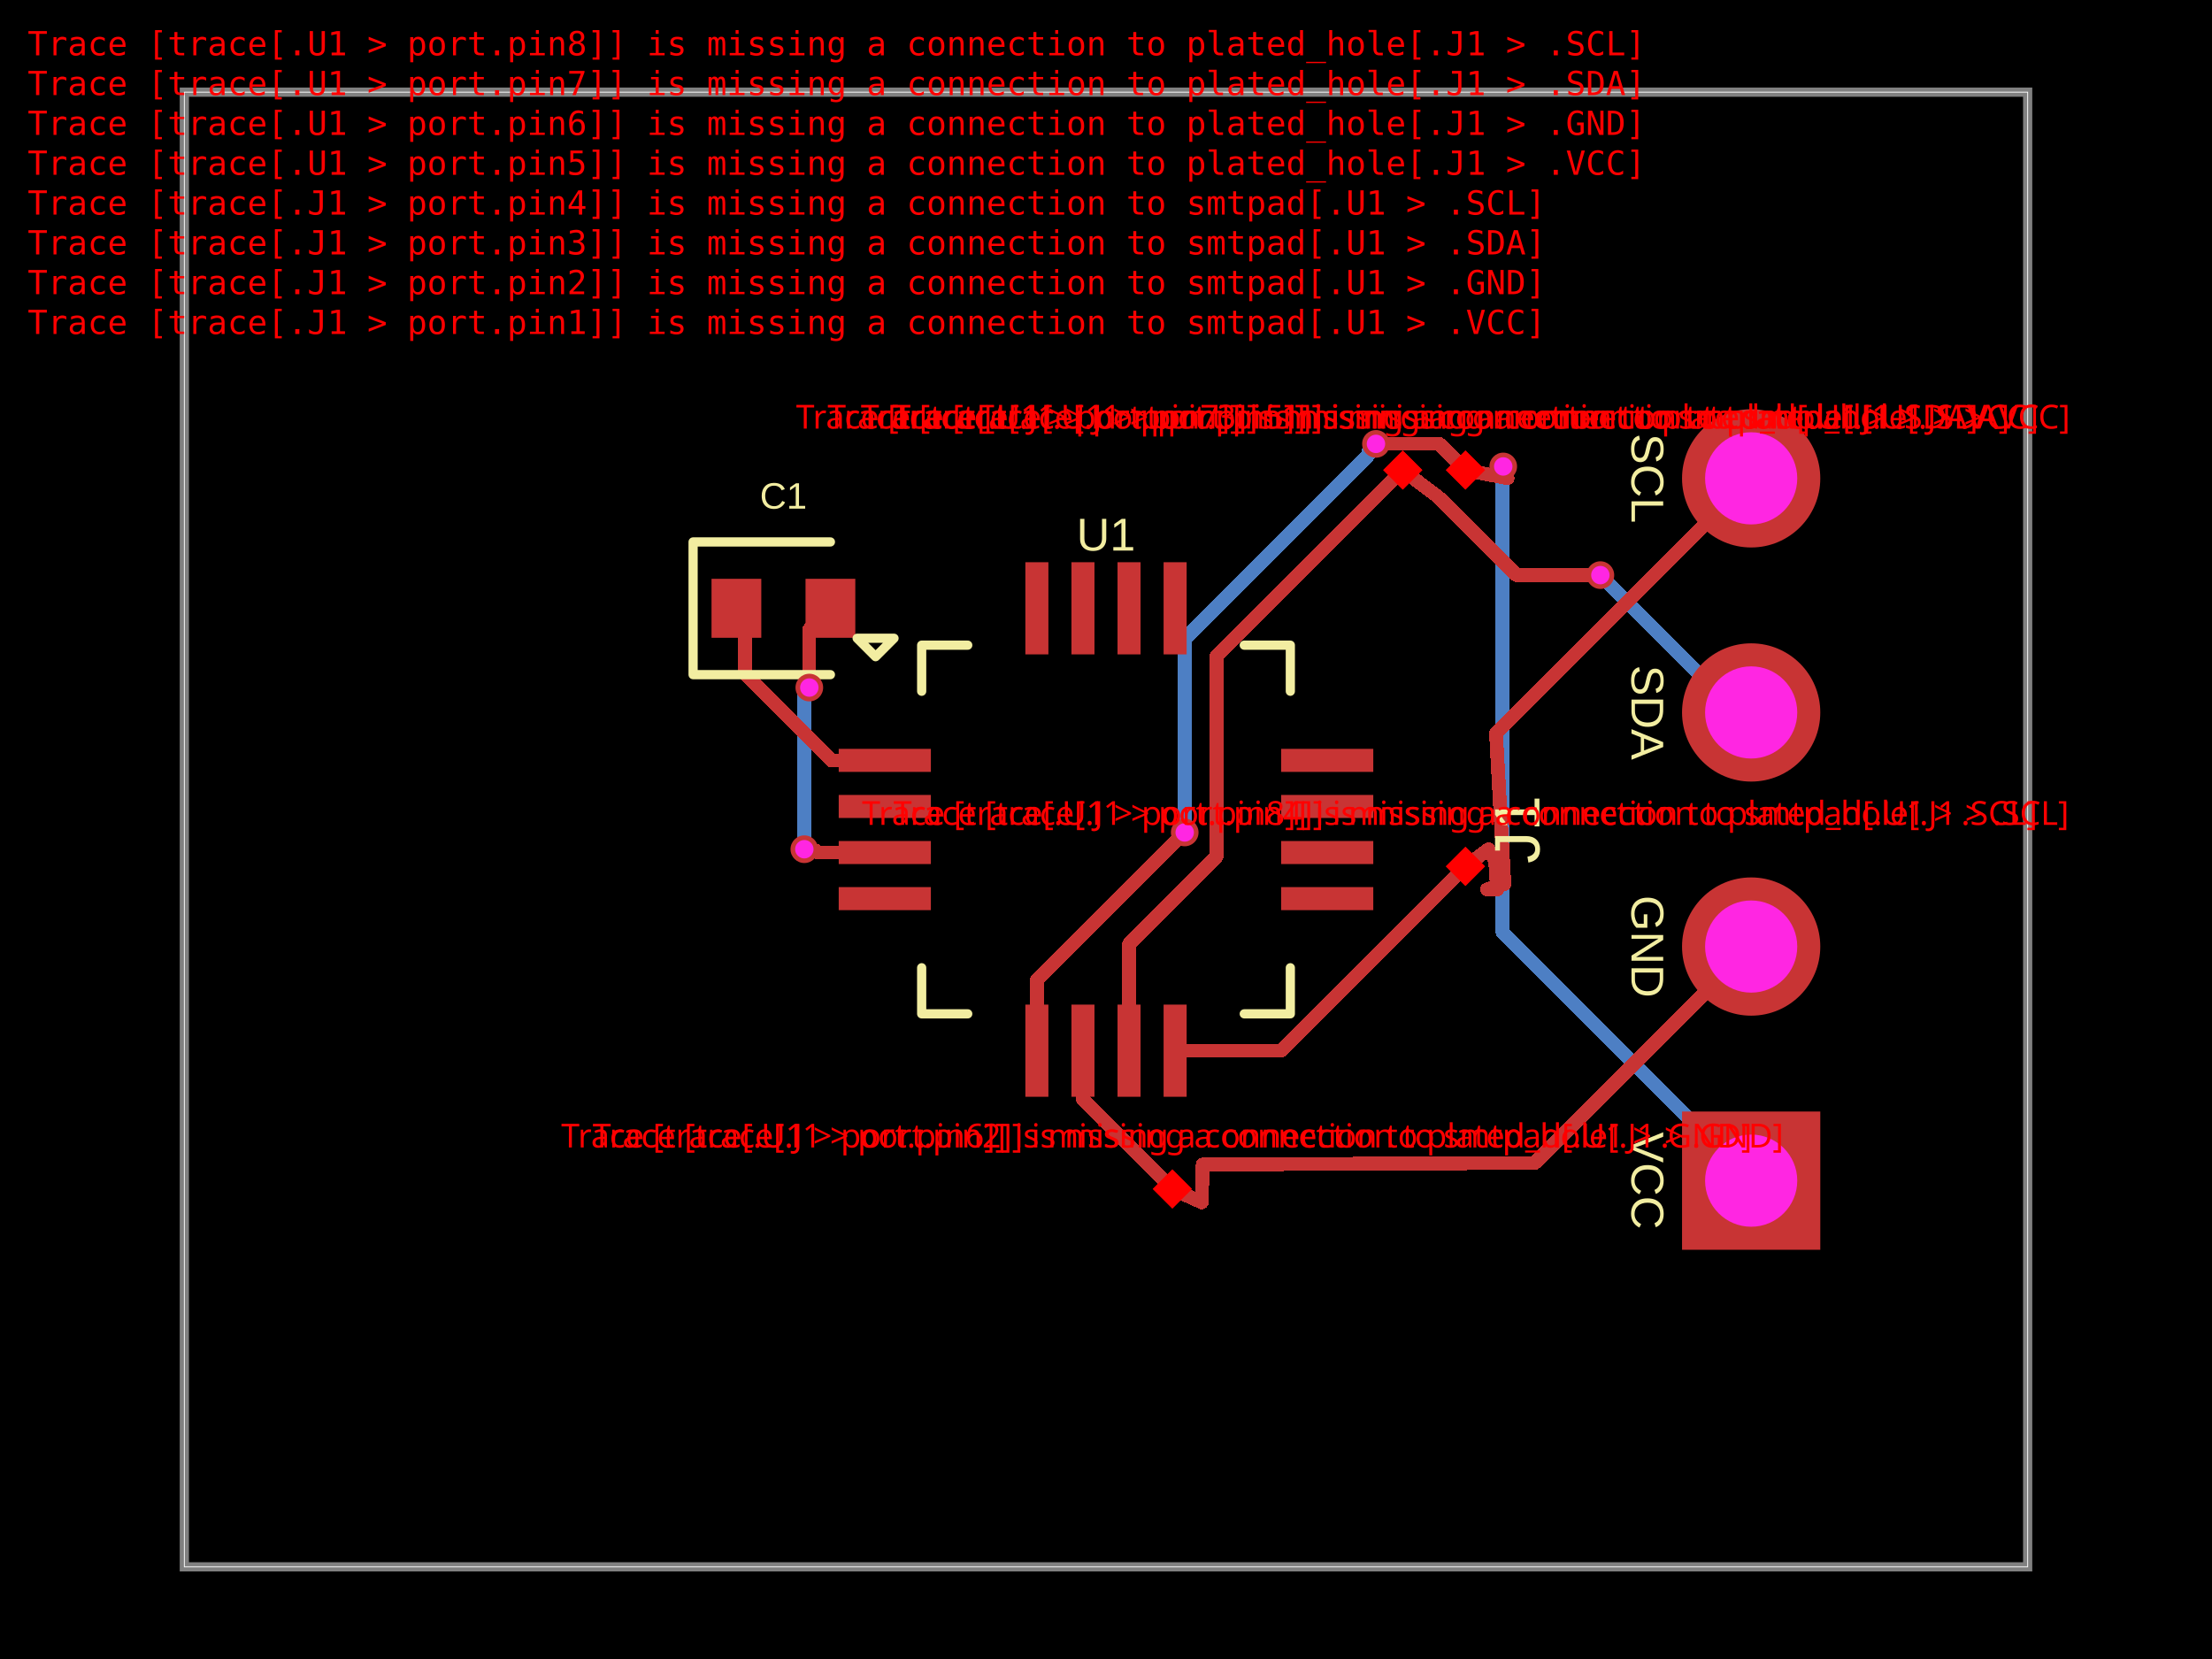
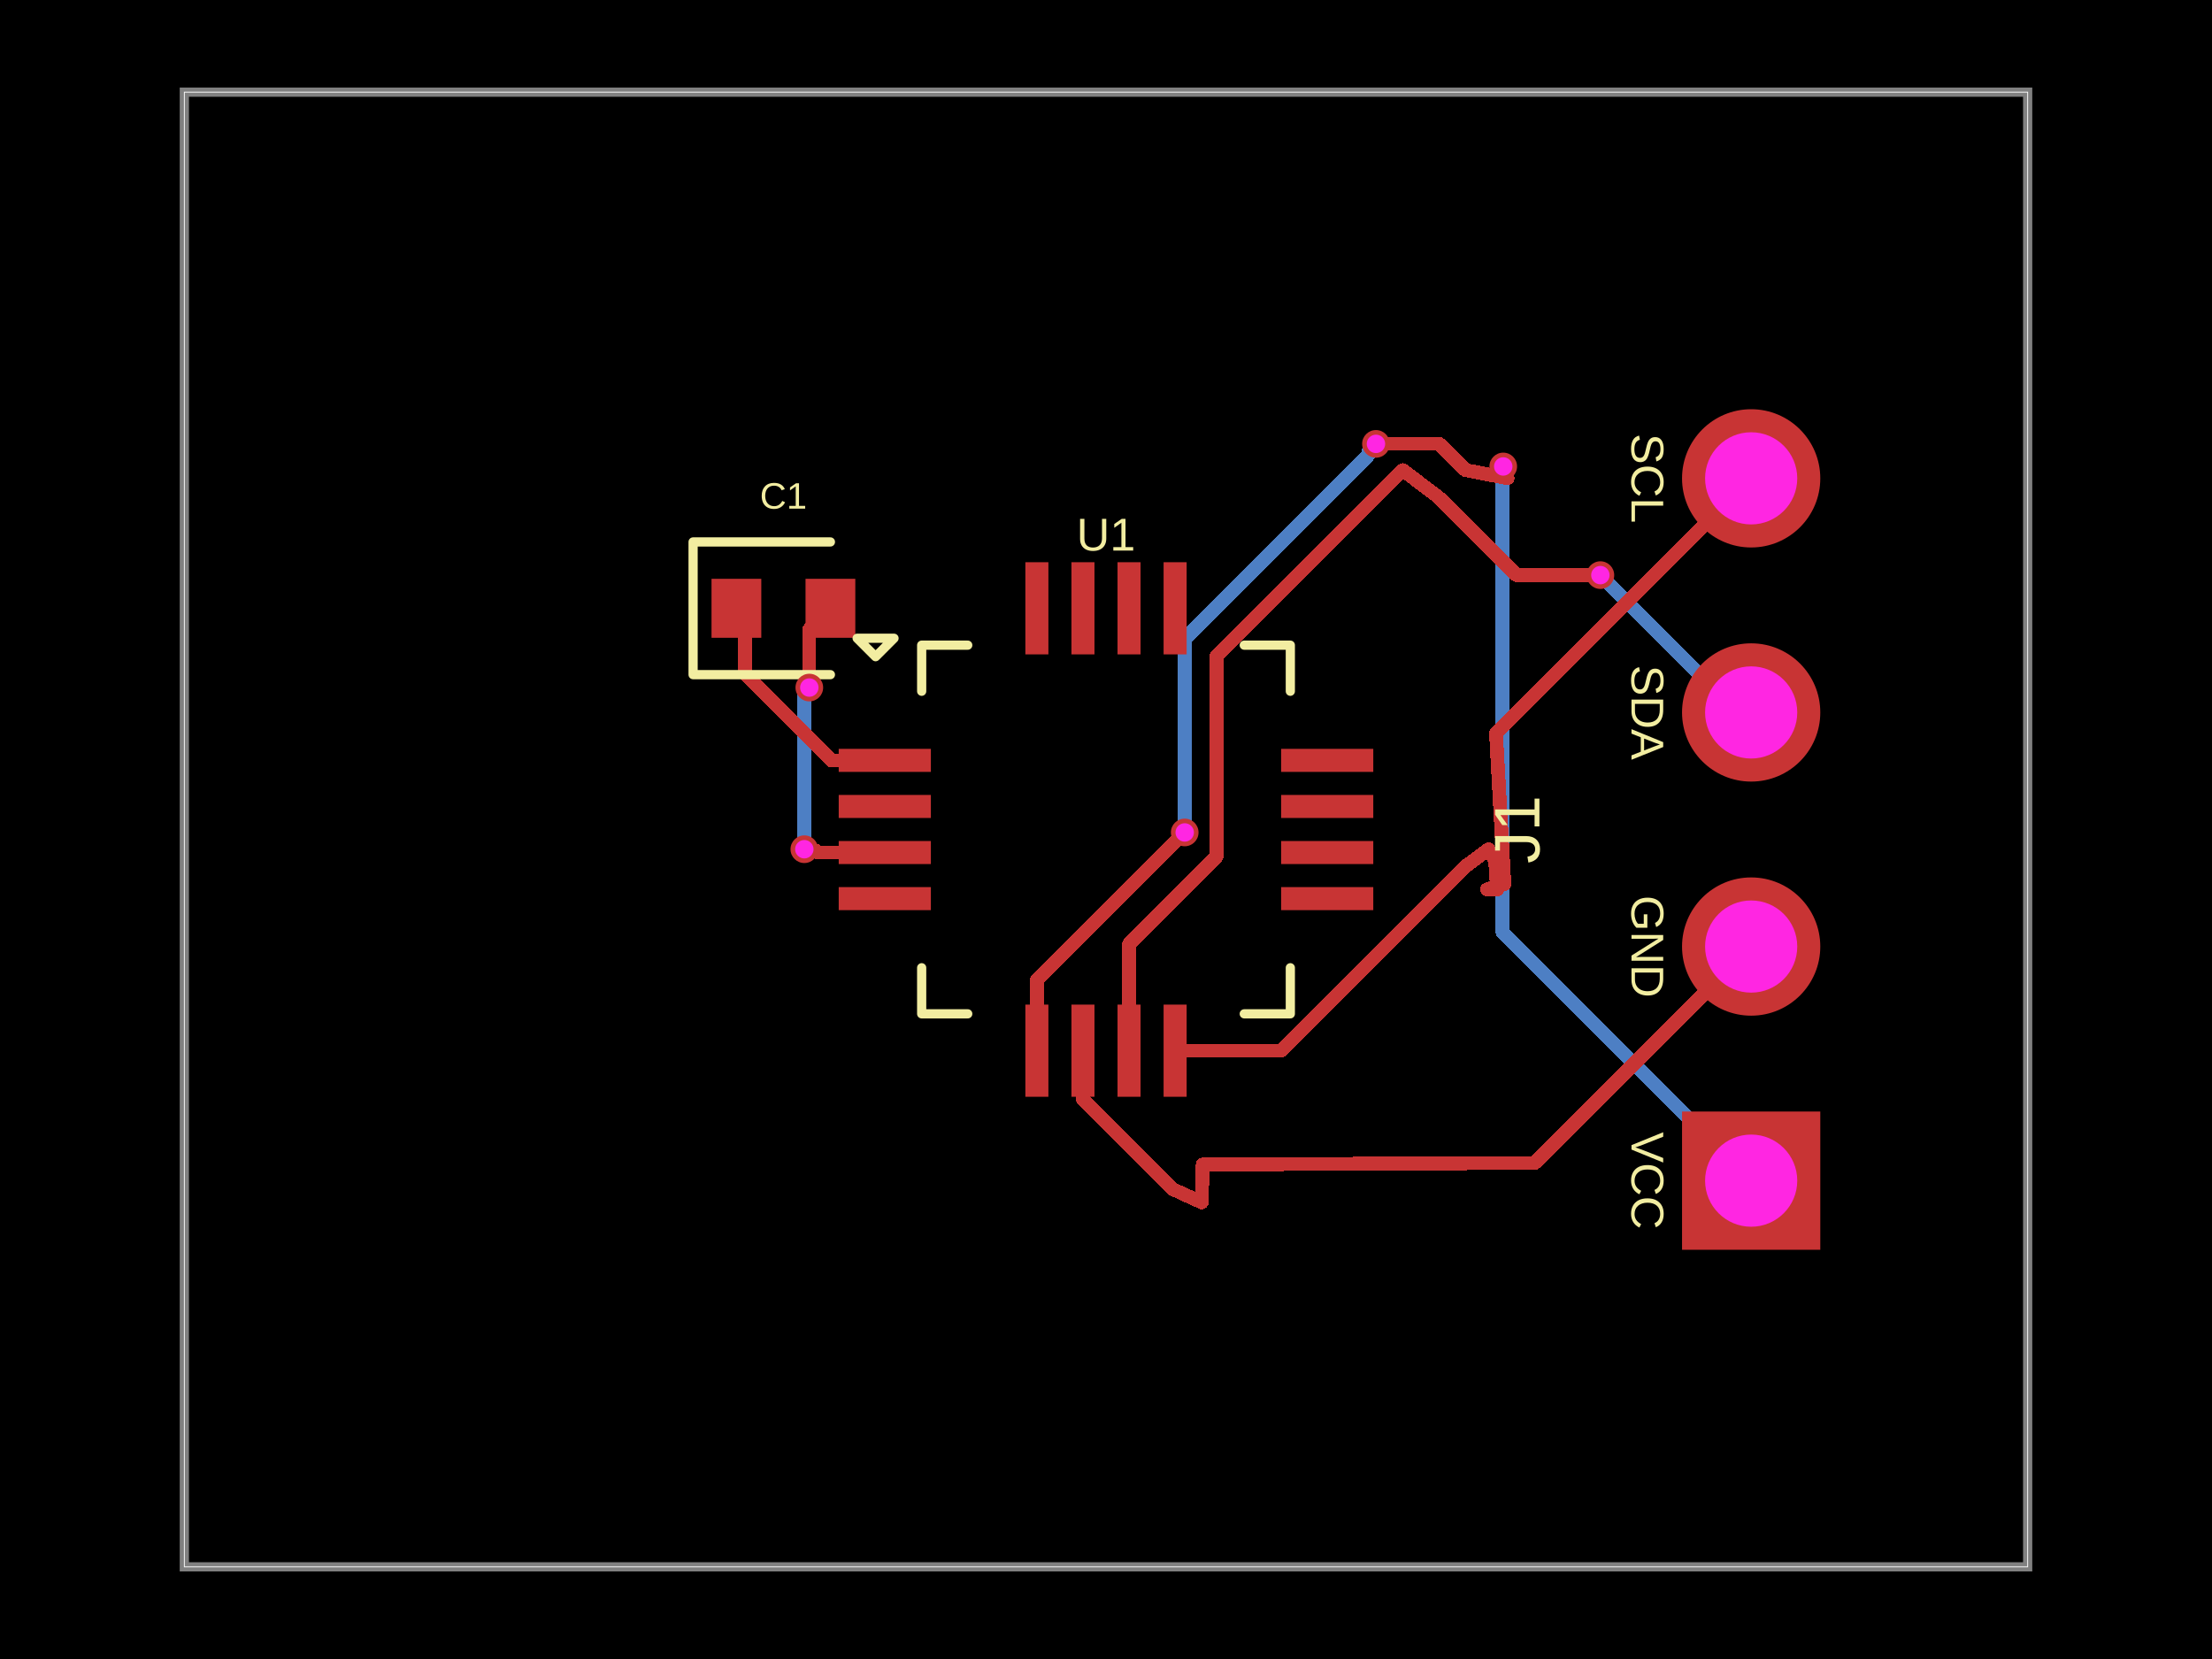
<svg xmlns="http://www.w3.org/2000/svg" width="800" height="600" data-software-used-string="@tscircuit/core@0.0.1287">
  <style />
  <rect class="boundary" x="0" y="0" fill="#000" width="800" height="600" data-type="pcb_background" data-pcb-layer="global" />
  <rect class="pcb-boundary" fill="none" stroke="#fff" stroke-width="0.3" x="66.667" y="33.333" width="666.667" height="533.333" data-type="pcb_boundary" data-pcb-layer="global" />
  <path class="pcb-board" d="M 66.667 566.667 L 733.333 566.667 L 733.333 33.333 L 66.667 33.333 Z" fill="none" stroke="rgba(255, 255, 255, 0.5)" stroke-width="3.333" data-type="pcb_board" data-pcb-layer="board" />
  <path class="pcb-trace" stroke="rgb(77, 127, 196)" fill="none" d="M 428.467 301.067 L 428.467 301.067" stroke-width="5" stroke-linecap="round" stroke-linejoin="round" shape-rendering="crispEdges" data-type="pcb_trace" data-pcb-layer="bottom" />
  <path class="pcb-trace" stroke="rgb(77, 127, 196)" fill="none" d="M 428.467 301.067 L 428.467 231.063" stroke-width="5" stroke-linecap="round" stroke-linejoin="round" shape-rendering="crispEdges" data-type="pcb_trace" data-pcb-layer="bottom" />
  <path class="pcb-trace" stroke="rgb(77, 127, 196)" fill="none" d="M 428.467 231.063 L 494.89 164.639" stroke-width="5" stroke-linecap="round" stroke-linejoin="round" shape-rendering="crispEdges" data-type="pcb_trace" data-pcb-layer="bottom" />
  <path class="pcb-trace" stroke="rgb(77, 127, 196)" fill="none" d="M 494.89 164.639 L 494.89 163.277" stroke-width="5" stroke-linecap="round" stroke-linejoin="round" shape-rendering="crispEdges" data-type="pcb_trace" data-pcb-layer="bottom" />
  <path class="pcb-trace" stroke="rgb(77, 127, 196)" fill="none" d="M 494.89 163.277 L 497.633 160.533" stroke-width="5" stroke-linecap="round" stroke-linejoin="round" shape-rendering="crispEdges" data-type="pcb_trace" data-pcb-layer="bottom" />
  <path class="pcb-trace" stroke="rgb(77, 127, 196)" fill="none" d="M 497.633 160.533 L 497.633 160.533" stroke-width="5" stroke-linecap="round" stroke-linejoin="round" shape-rendering="crispEdges" data-type="pcb_trace" data-pcb-layer="bottom" />
  <path class="pcb-trace" stroke="rgb(77, 127, 196)" fill="none" d="M 290.9 307.133 L 290.9 307.133" stroke-width="5" stroke-linecap="round" stroke-linejoin="round" shape-rendering="crispEdges" data-type="pcb_trace" data-pcb-layer="bottom" />
  <path class="pcb-trace" stroke="rgb(77, 127, 196)" fill="none" d="M 290.9 307.133 L 290.9 250.838" stroke-width="5" stroke-linecap="round" stroke-linejoin="round" shape-rendering="crispEdges" data-type="pcb_trace" data-pcb-layer="bottom" />
  <path class="pcb-trace" stroke="rgb(77, 127, 196)" fill="none" d="M 290.9 250.838 L 292.318 249.42" stroke-width="5" stroke-linecap="round" stroke-linejoin="round" shape-rendering="crispEdges" data-type="pcb_trace" data-pcb-layer="bottom" />
  <path class="pcb-trace" stroke="rgb(77, 127, 196)" fill="none" d="M 292.318 249.42 L 292.318 249.049" stroke-width="5" stroke-linecap="round" stroke-linejoin="round" shape-rendering="crispEdges" data-type="pcb_trace" data-pcb-layer="bottom" />
  <path class="pcb-trace" stroke="rgb(77, 127, 196)" fill="none" d="M 292.318 249.049 L 292.7 248.667" stroke-width="5" stroke-linecap="round" stroke-linejoin="round" shape-rendering="crispEdges" data-type="pcb_trace" data-pcb-layer="bottom" />
  <path class="pcb-trace" stroke="rgb(77, 127, 196)" fill="none" d="M 292.7 248.667 L 292.7 248.667" stroke-width="5" stroke-linecap="round" stroke-linejoin="round" shape-rendering="crispEdges" data-type="pcb_trace" data-pcb-layer="bottom" />
  <path class="pcb-trace" stroke="rgb(77, 127, 196)" fill="none" d="M 633.333 257.667 L 628.467 257.667" stroke-width="5" stroke-linecap="round" stroke-linejoin="round" shape-rendering="crispEdges" data-type="pcb_trace" data-pcb-layer="bottom" />
  <path class="pcb-trace" stroke="rgb(77, 127, 196)" fill="none" d="M 628.467 257.667 L 578.889 208.089" stroke-width="5" stroke-linecap="round" stroke-linejoin="round" shape-rendering="crispEdges" data-type="pcb_trace" data-pcb-layer="bottom" />
  <path class="pcb-trace" stroke="rgb(77, 127, 196)" fill="none" d="M 578.889 208.089 L 578.8 208" stroke-width="5" stroke-linecap="round" stroke-linejoin="round" shape-rendering="crispEdges" data-type="pcb_trace" data-pcb-layer="bottom" />
  <path class="pcb-trace" stroke="rgb(77, 127, 196)" fill="none" d="M 578.8 208 L 578.8 208" stroke-width="5" stroke-linecap="round" stroke-linejoin="round" shape-rendering="crispEdges" data-type="pcb_trace" data-pcb-layer="bottom" />
  <path class="pcb-trace" stroke="rgb(77, 127, 196)" fill="none" d="M 633.333 427 L 543.361 337.028" stroke-width="5" stroke-linecap="round" stroke-linejoin="round" shape-rendering="crispEdges" data-type="pcb_trace" data-pcb-layer="bottom" />
  <path class="pcb-trace" stroke="rgb(77, 127, 196)" fill="none" d="M 543.361 337.028 L 543.361 170.273" stroke-width="5" stroke-linecap="round" stroke-linejoin="round" shape-rendering="crispEdges" data-type="pcb_trace" data-pcb-layer="bottom" />
  <path class="pcb-trace" stroke="rgb(77, 127, 196)" fill="none" d="M 543.361 170.273 L 543.361 169.005" stroke-width="5" stroke-linecap="round" stroke-linejoin="round" shape-rendering="crispEdges" data-type="pcb_trace" data-pcb-layer="bottom" />
  <path class="pcb-trace" stroke="rgb(77, 127, 196)" fill="none" d="M 543.361 169.005 L 543.667 168.7" stroke-width="5" stroke-linecap="round" stroke-linejoin="round" shape-rendering="crispEdges" data-type="pcb_trace" data-pcb-layer="bottom" />
  <path class="pcb-trace" stroke="rgb(77, 127, 196)" fill="none" d="M 543.667 168.7 L 543.667 168.7" stroke-width="5" stroke-linecap="round" stroke-linejoin="round" shape-rendering="crispEdges" data-type="pcb_trace" data-pcb-layer="bottom" />
  <rect class="pcb-pad" fill="rgb(200, 52, 52)" x="303.333" y="270.833" width="33.333" height="8.333" data-type="pcb_smtpad" data-pcb-layer="top" />
  <rect class="pcb-pad" fill="rgb(200, 52, 52)" x="303.333" y="287.5" width="33.333" height="8.333" data-type="pcb_smtpad" data-pcb-layer="top" />
  <rect class="pcb-pad" fill="rgb(200, 52, 52)" x="303.333" y="304.167" width="33.333" height="8.333" data-type="pcb_smtpad" data-pcb-layer="top" />
  <rect class="pcb-pad" fill="rgb(200, 52, 52)" x="303.333" y="320.833" width="33.333" height="8.333" data-type="pcb_smtpad" data-pcb-layer="top" />
  <rect class="pcb-pad" fill="rgb(200, 52, 52)" x="370.833" y="363.333" width="8.333" height="33.333" data-type="pcb_smtpad" data-pcb-layer="top" />
  <rect class="pcb-pad" fill="rgb(200, 52, 52)" x="387.5" y="363.333" width="8.333" height="33.333" data-type="pcb_smtpad" data-pcb-layer="top" />
  <rect class="pcb-pad" fill="rgb(200, 52, 52)" x="404.167" y="363.333" width="8.333" height="33.333" data-type="pcb_smtpad" data-pcb-layer="top" />
  <rect class="pcb-pad" fill="rgb(200, 52, 52)" x="420.833" y="363.333" width="8.333" height="33.333" data-type="pcb_smtpad" data-pcb-layer="top" />
  <rect class="pcb-pad" fill="rgb(200, 52, 52)" x="463.333" y="320.833" width="33.333" height="8.333" data-type="pcb_smtpad" data-pcb-layer="top" />
  <rect class="pcb-pad" fill="rgb(200, 52, 52)" x="463.333" y="304.167" width="33.333" height="8.333" data-type="pcb_smtpad" data-pcb-layer="top" />
  <rect class="pcb-pad" fill="rgb(200, 52, 52)" x="463.333" y="287.5" width="33.333" height="8.333" data-type="pcb_smtpad" data-pcb-layer="top" />
  <rect class="pcb-pad" fill="rgb(200, 52, 52)" x="463.333" y="270.833" width="33.333" height="8.333" data-type="pcb_smtpad" data-pcb-layer="top" />
  <rect class="pcb-pad" fill="rgb(200, 52, 52)" x="420.833" y="203.333" width="8.333" height="33.333" data-type="pcb_smtpad" data-pcb-layer="top" />
  <rect class="pcb-pad" fill="rgb(200, 52, 52)" x="404.167" y="203.333" width="8.333" height="33.333" data-type="pcb_smtpad" data-pcb-layer="top" />
  <rect class="pcb-pad" fill="rgb(200, 52, 52)" x="387.5" y="203.333" width="8.333" height="33.333" data-type="pcb_smtpad" data-pcb-layer="top" />
  <rect class="pcb-pad" fill="rgb(200, 52, 52)" x="370.833" y="203.333" width="8.333" height="33.333" data-type="pcb_smtpad" data-pcb-layer="top" />
  <rect class="pcb-pad" fill="rgb(200, 52, 52)" x="257.333" y="209.333" width="18" height="21.333" data-type="pcb_smtpad" data-pcb-layer="top" />
  <rect class="pcb-pad" fill="rgb(200, 52, 52)" x="291.333" y="209.333" width="18" height="21.333" data-type="pcb_smtpad" data-pcb-layer="top" />
  <path class="pcb-trace" stroke="rgb(200, 52, 52)" fill="none" d="M 530 313.333 L 463.333 380" stroke-width="5" stroke-linecap="round" stroke-linejoin="round" shape-rendering="crispEdges" data-type="pcb_trace" data-pcb-layer="top" />
  <path class="pcb-trace" stroke="rgb(200, 52, 52)" fill="none" d="M 463.333 380 L 425 380" stroke-width="5" stroke-linecap="round" stroke-linejoin="round" shape-rendering="crispEdges" data-type="pcb_trace" data-pcb-layer="top" />
  <path class="pcb-trace" stroke="rgb(200, 52, 52)" fill="none" d="M 408.333 380 L 408.333 341.419" stroke-width="5" stroke-linecap="round" stroke-linejoin="round" shape-rendering="crispEdges" data-type="pcb_trace" data-pcb-layer="top" />
  <path class="pcb-trace" stroke="rgb(200, 52, 52)" fill="none" d="M 408.333 341.419 L 439.976 309.777" stroke-width="5" stroke-linecap="round" stroke-linejoin="round" shape-rendering="crispEdges" data-type="pcb_trace" data-pcb-layer="top" />
  <path class="pcb-trace" stroke="rgb(200, 52, 52)" fill="none" d="M 439.976 309.777 L 439.976 237.358" stroke-width="5" stroke-linecap="round" stroke-linejoin="round" shape-rendering="crispEdges" data-type="pcb_trace" data-pcb-layer="top" />
  <path class="pcb-trace" stroke="rgb(200, 52, 52)" fill="none" d="M 439.976 237.358 L 507.333 170" stroke-width="5" stroke-linecap="round" stroke-linejoin="round" shape-rendering="crispEdges" data-type="pcb_trace" data-pcb-layer="top" />
  <path class="pcb-trace" stroke="rgb(200, 52, 52)" fill="none" d="M 391.667 380 L 391.667 397.667" stroke-width="5" stroke-linecap="round" stroke-linejoin="round" shape-rendering="crispEdges" data-type="pcb_trace" data-pcb-layer="top" />
  <path class="pcb-trace" stroke="rgb(200, 52, 52)" fill="none" d="M 391.667 397.667 L 424 430" stroke-width="5" stroke-linecap="round" stroke-linejoin="round" shape-rendering="crispEdges" data-type="pcb_trace" data-pcb-layer="top" />
  <path class="pcb-trace" stroke="rgb(200, 52, 52)" fill="none" d="M 375 380 L 375 354.401" stroke-width="5" stroke-linecap="round" stroke-linejoin="round" shape-rendering="crispEdges" data-type="pcb_trace" data-pcb-layer="top" />
  <path class="pcb-trace" stroke="rgb(200, 52, 52)" fill="none" d="M 375 354.401 L 427.607 301.794" stroke-width="5" stroke-linecap="round" stroke-linejoin="round" shape-rendering="crispEdges" data-type="pcb_trace" data-pcb-layer="top" />
  <path class="pcb-trace" stroke="rgb(200, 52, 52)" fill="none" d="M 427.607 301.794 L 427.74 301.794" stroke-width="5" stroke-linecap="round" stroke-linejoin="round" shape-rendering="crispEdges" data-type="pcb_trace" data-pcb-layer="top" />
  <path class="pcb-trace" stroke="rgb(200, 52, 52)" fill="none" d="M 427.74 301.794 L 428.467 301.067" stroke-width="5" stroke-linecap="round" stroke-linejoin="round" shape-rendering="crispEdges" data-type="pcb_trace" data-pcb-layer="top" />
  <path class="pcb-trace" stroke="rgb(200, 52, 52)" fill="none" d="M 428.467 301.067 L 428.467 301.067" stroke-width="5" stroke-linecap="round" stroke-linejoin="round" shape-rendering="crispEdges" data-type="pcb_trace" data-pcb-layer="top" />
  <path class="pcb-trace" stroke="rgb(200, 52, 52)" fill="none" d="M 497.633 160.533 L 497.633 160.533" stroke-width="5" stroke-linecap="round" stroke-linejoin="round" shape-rendering="crispEdges" data-type="pcb_trace" data-pcb-layer="top" />
  <path class="pcb-trace" stroke="rgb(200, 52, 52)" fill="none" d="M 497.633 160.533 L 520.533 160.533" stroke-width="5" stroke-linecap="round" stroke-linejoin="round" shape-rendering="crispEdges" data-type="pcb_trace" data-pcb-layer="top" />
  <path class="pcb-trace" stroke="rgb(200, 52, 52)" fill="none" d="M 520.533 160.533 L 530 170" stroke-width="5" stroke-linecap="round" stroke-linejoin="round" shape-rendering="crispEdges" data-type="pcb_trace" data-pcb-layer="top" />
  <path class="pcb-trace" stroke="rgb(200, 52, 52)" fill="none" d="M 320 308.333 L 295.846 308.333" stroke-width="5" stroke-linecap="round" stroke-linejoin="round" shape-rendering="crispEdges" data-type="pcb_trace" data-pcb-layer="top" />
  <path class="pcb-trace" stroke="rgb(200, 52, 52)" fill="none" d="M 295.846 308.333 L 295.25 307.737" stroke-width="5" stroke-linecap="round" stroke-linejoin="round" shape-rendering="crispEdges" data-type="pcb_trace" data-pcb-layer="top" />
  <path class="pcb-trace" stroke="rgb(200, 52, 52)" fill="none" d="M 295.25 307.737 L 291.503 307.737" stroke-width="5" stroke-linecap="round" stroke-linejoin="round" shape-rendering="crispEdges" data-type="pcb_trace" data-pcb-layer="top" />
  <path class="pcb-trace" stroke="rgb(200, 52, 52)" fill="none" d="M 291.503 307.737 L 290.9 307.133" stroke-width="5" stroke-linecap="round" stroke-linejoin="round" shape-rendering="crispEdges" data-type="pcb_trace" data-pcb-layer="top" />
  <path class="pcb-trace" stroke="rgb(200, 52, 52)" fill="none" d="M 290.9 307.133 L 290.9 307.133" stroke-width="5" stroke-linecap="round" stroke-linejoin="round" shape-rendering="crispEdges" data-type="pcb_trace" data-pcb-layer="top" />
  <path class="pcb-trace" stroke="rgb(200, 52, 52)" fill="none" d="M 292.7 248.667 L 292.7 248.667" stroke-width="5" stroke-linecap="round" stroke-linejoin="round" shape-rendering="crispEdges" data-type="pcb_trace" data-pcb-layer="top" />
  <path class="pcb-trace" stroke="rgb(200, 52, 52)" fill="none" d="M 292.7 248.667 L 292.7 227.633" stroke-width="5" stroke-linecap="round" stroke-linejoin="round" shape-rendering="crispEdges" data-type="pcb_trace" data-pcb-layer="top" />
  <path class="pcb-trace" stroke="rgb(200, 52, 52)" fill="none" d="M 292.7 227.633 L 300.333 220" stroke-width="5" stroke-linecap="round" stroke-linejoin="round" shape-rendering="crispEdges" data-type="pcb_trace" data-pcb-layer="top" />
  <path class="pcb-trace" stroke="rgb(200, 52, 52)" fill="none" d="M 320 275 L 300.628 275" stroke-width="5" stroke-linecap="round" stroke-linejoin="round" shape-rendering="crispEdges" data-type="pcb_trace" data-pcb-layer="top" />
  <path class="pcb-trace" stroke="rgb(200, 52, 52)" fill="none" d="M 300.628 275 L 269.358 243.73" stroke-width="5" stroke-linecap="round" stroke-linejoin="round" shape-rendering="crispEdges" data-type="pcb_trace" data-pcb-layer="top" />
  <path class="pcb-trace" stroke="rgb(200, 52, 52)" fill="none" d="M 269.358 243.73 L 269.358 223.025" stroke-width="5" stroke-linecap="round" stroke-linejoin="round" shape-rendering="crispEdges" data-type="pcb_trace" data-pcb-layer="top" />
  <path class="pcb-trace" stroke="rgb(200, 52, 52)" fill="none" d="M 269.358 223.025 L 266.333 220" stroke-width="5" stroke-linecap="round" stroke-linejoin="round" shape-rendering="crispEdges" data-type="pcb_trace" data-pcb-layer="top" />
  <path class="pcb-trace" stroke="rgb(200, 52, 52)" fill="none" d="M 633.333 173 L 541.058 265.276" stroke-width="5" stroke-linecap="round" stroke-linejoin="round" shape-rendering="crispEdges" data-type="pcb_trace" data-pcb-layer="top" />
  <path class="pcb-trace" stroke="rgb(200, 52, 52)" fill="none" d="M 541.058 265.276 L 544.074 319.73" stroke-width="5" stroke-linecap="round" stroke-linejoin="round" shape-rendering="crispEdges" data-type="pcb_trace" data-pcb-layer="top" />
  <path class="pcb-trace" stroke="rgb(200, 52, 52)" fill="none" d="M 544.074 319.73 L 537.801 321.667" stroke-width="5" stroke-linecap="round" stroke-linejoin="round" shape-rendering="crispEdges" data-type="pcb_trace" data-pcb-layer="top" />
  <path class="pcb-trace" stroke="rgb(200, 52, 52)" fill="none" d="M 537.801 321.667 L 541.451 321.667" stroke-width="5" stroke-linecap="round" stroke-linejoin="round" shape-rendering="crispEdges" data-type="pcb_trace" data-pcb-layer="top" />
  <path class="pcb-trace" stroke="rgb(200, 52, 52)" fill="none" d="M 541.451 321.667 L 540.762 311.414" stroke-width="5" stroke-linecap="round" stroke-linejoin="round" shape-rendering="crispEdges" data-type="pcb_trace" data-pcb-layer="top" />
  <path class="pcb-trace" stroke="rgb(200, 52, 52)" fill="none" d="M 540.762 311.414 L 538.361 307.147" stroke-width="5" stroke-linecap="round" stroke-linejoin="round" shape-rendering="crispEdges" data-type="pcb_trace" data-pcb-layer="top" />
  <path class="pcb-trace" stroke="rgb(200, 52, 52)" fill="none" d="M 538.361 307.147 L 530 313.333" stroke-width="5" stroke-linecap="round" stroke-linejoin="round" shape-rendering="crispEdges" data-type="pcb_trace" data-pcb-layer="top" />
  <path class="pcb-trace" stroke="rgb(200, 52, 52)" fill="none" d="M 578.8 208 L 578.8 208" stroke-width="5" stroke-linecap="round" stroke-linejoin="round" shape-rendering="crispEdges" data-type="pcb_trace" data-pcb-layer="top" />
  <path class="pcb-trace" stroke="rgb(200, 52, 52)" fill="none" d="M 578.8 208 L 548.495 208" stroke-width="5" stroke-linecap="round" stroke-linejoin="round" shape-rendering="crispEdges" data-type="pcb_trace" data-pcb-layer="top" />
  <path class="pcb-trace" stroke="rgb(200, 52, 52)" fill="none" d="M 548.495 208 L 520.576 180.081" stroke-width="5" stroke-linecap="round" stroke-linejoin="round" shape-rendering="crispEdges" data-type="pcb_trace" data-pcb-layer="top" />
  <path class="pcb-trace" stroke="rgb(200, 52, 52)" fill="none" d="M 520.576 180.081 L 507.333 170" stroke-width="5" stroke-linecap="round" stroke-linejoin="round" shape-rendering="crispEdges" data-type="pcb_trace" data-pcb-layer="top" />
  <path class="pcb-trace" stroke="rgb(200, 52, 52)" fill="none" d="M 633.333 342.333 L 555.087 420.58" stroke-width="5" stroke-linecap="round" stroke-linejoin="round" shape-rendering="crispEdges" data-type="pcb_trace" data-pcb-layer="top" />
  <path class="pcb-trace" stroke="rgb(200, 52, 52)" fill="none" d="M 555.087 420.58 L 434.983 421.161" stroke-width="5" stroke-linecap="round" stroke-linejoin="round" shape-rendering="crispEdges" data-type="pcb_trace" data-pcb-layer="top" />
  <path class="pcb-trace" stroke="rgb(200, 52, 52)" fill="none" d="M 434.983 421.161 L 434.615 434.848" stroke-width="5" stroke-linecap="round" stroke-linejoin="round" shape-rendering="crispEdges" data-type="pcb_trace" data-pcb-layer="top" />
  <path class="pcb-trace" stroke="rgb(200, 52, 52)" fill="none" d="M 434.615 434.848 L 424 430" stroke-width="5" stroke-linecap="round" stroke-linejoin="round" shape-rendering="crispEdges" data-type="pcb_trace" data-pcb-layer="top" />
  <path class="pcb-trace" stroke="rgb(200, 52, 52)" fill="none" d="M 543.667 168.7 L 543.667 168.7" stroke-width="5" stroke-linecap="round" stroke-linejoin="round" shape-rendering="crispEdges" data-type="pcb_trace" data-pcb-layer="top" />
  <path class="pcb-trace" stroke="rgb(200, 52, 52)" fill="none" d="M 543.667 168.7 L 545.257 172.965" stroke-width="5" stroke-linecap="round" stroke-linejoin="round" shape-rendering="crispEdges" data-type="pcb_trace" data-pcb-layer="top" />
  <path class="pcb-trace" stroke="rgb(200, 52, 52)" fill="none" d="M 545.257 172.965 L 530 170" stroke-width="5" stroke-linecap="round" stroke-linejoin="round" shape-rendering="crispEdges" data-type="pcb_trace" data-pcb-layer="top" />
  <path class="pcb-silkscreen pcb-silkscreen-top" d="M 350 233.333 L 333.333 233.333 L 333.333 250" fill="none" stroke="#f2eda1" stroke-width="3.333" stroke-linecap="round" stroke-linejoin="round" data-pcb-component-id="pcb_component_0" data-pcb-silkscreen-path-id="pcb_silkscreen_path_0" data-type="pcb_silkscreen_path" data-pcb-layer="top" />
  <path class="pcb-silkscreen pcb-silkscreen-top" d="M 310 230.833 L 316.667 237.5 L 323.333 230.833 L 310 230.833 Z" fill="none" stroke="#f2eda1" stroke-width="3.333" stroke-linecap="round" stroke-linejoin="round" data-pcb-component-id="pcb_component_0" data-pcb-silkscreen-path-id="pcb_silkscreen_path_1" data-type="pcb_silkscreen_path" data-pcb-layer="top" />
  <path class="pcb-silkscreen pcb-silkscreen-top" d="M 350 366.667 L 333.333 366.667 L 333.333 350" fill="none" stroke="#f2eda1" stroke-width="3.333" stroke-linecap="round" stroke-linejoin="round" data-pcb-component-id="pcb_component_0" data-pcb-silkscreen-path-id="pcb_silkscreen_path_2" data-type="pcb_silkscreen_path" data-pcb-layer="top" />
  <path class="pcb-silkscreen pcb-silkscreen-top" d="M 450 366.667 L 466.667 366.667 L 466.667 350" fill="none" stroke="#f2eda1" stroke-width="3.333" stroke-linecap="round" stroke-linejoin="round" data-pcb-component-id="pcb_component_0" data-pcb-silkscreen-path-id="pcb_silkscreen_path_3" data-type="pcb_silkscreen_path" data-pcb-layer="top" />
  <path class="pcb-silkscreen pcb-silkscreen-top" d="M 450 233.333 L 466.667 233.333 L 466.667 250" fill="none" stroke="#f2eda1" stroke-width="3.333" stroke-linecap="round" stroke-linejoin="round" data-pcb-component-id="pcb_component_0" data-pcb-silkscreen-path-id="pcb_silkscreen_path_4" data-type="pcb_silkscreen_path" data-pcb-layer="top" />
  <text x="0" y="0" dx="0" dy="0" fill="#f2eda1" font-family="Arial, sans-serif" font-size="16.667" text-anchor="middle" dominant-baseline="central" transform="matrix(1,0,0,1,400,193.3333)" class="pcb-silkscreen-text pcb-silkscreen-top" data-pcb-silkscreen-text-id="pcb_component_0" stroke="none" data-type="pcb_silkscreen_text" data-pcb-layer="top">U1</text>
  <path class="pcb-silkscreen pcb-silkscreen-top" d="M 300.333 196 L 250.667 196 L 250.667 244 L 300.333 244" fill="none" stroke="#f2eda1" stroke-width="3.333" stroke-linecap="round" stroke-linejoin="round" data-pcb-component-id="pcb_component_1" data-pcb-silkscreen-path-id="pcb_silkscreen_path_5" data-type="pcb_silkscreen_path" data-pcb-layer="top" />
  <text x="0" y="0" dx="0" dy="0" fill="#f2eda1" font-family="Arial, sans-serif" font-size="13.333" text-anchor="middle" dominant-baseline="central" transform="matrix(1,0,0,1,283.3333,179.3333)" class="pcb-silkscreen-text pcb-silkscreen-top" data-pcb-silkscreen-text-id="pcb_component_1" stroke="none" data-type="pcb_silkscreen_text" data-pcb-layer="top">C1</text>
  <text x="0" y="0" dx="0" dy="0" fill="#f2eda1" font-family="Arial, sans-serif" font-size="16.667" text-anchor="middle" dominant-baseline="central" transform="matrix(-1.8369701987210297e-16,1,-1,-1.8369701987210297e-16,595.8333,427)" class="pcb-silkscreen-text pcb-silkscreen-top" data-pcb-silkscreen-text-id="pcb_component_2" stroke="none" data-type="pcb_silkscreen_text" data-pcb-layer="top">VCC</text>
  <text x="0" y="0" dx="0" dy="0" fill="#f2eda1" font-family="Arial, sans-serif" font-size="16.667" text-anchor="middle" dominant-baseline="central" transform="matrix(-1.8369701987210297e-16,1,-1,-1.8369701987210297e-16,595.8333,342.3333)" class="pcb-silkscreen-text pcb-silkscreen-top" data-pcb-silkscreen-text-id="pcb_component_2" stroke="none" data-type="pcb_silkscreen_text" data-pcb-layer="top">GND</text>
  <text x="0" y="0" dx="0" dy="0" fill="#f2eda1" font-family="Arial, sans-serif" font-size="16.667" text-anchor="middle" dominant-baseline="central" transform="matrix(-1.8369701987210297e-16,1,-1,-1.8369701987210297e-16,595.8333,257.6667)" class="pcb-silkscreen-text pcb-silkscreen-top" data-pcb-silkscreen-text-id="pcb_component_2" stroke="none" data-type="pcb_silkscreen_text" data-pcb-layer="top">SDA</text>
  <text x="0" y="0" dx="0" dy="0" fill="#f2eda1" font-family="Arial, sans-serif" font-size="16.667" text-anchor="middle" dominant-baseline="central" transform="matrix(-1.8369701987210297e-16,1,-1,-1.8369701987210297e-16,595.8333,173)" class="pcb-silkscreen-text pcb-silkscreen-top" data-pcb-silkscreen-text-id="pcb_component_2" stroke="none" data-type="pcb_silkscreen_text" data-pcb-layer="top">SCL</text>
  <text x="0" y="0" dx="0" dy="0" fill="#f2eda1" font-family="Arial, sans-serif" font-size="23.333" text-anchor="middle" dominant-baseline="central" transform="matrix(6.123233995736766e-17,-1,1,6.123233995736766e-17,548.6667,300)" class="pcb-silkscreen-text pcb-silkscreen-top" data-pcb-silkscreen-text-id="pcb_component_2" stroke="none" data-type="pcb_silkscreen_text" data-pcb-layer="top">J1</text>
  <g data-type="pcb_plated_hole" data-pcb-layer="through">
    <rect class="pcb-hole-outer-pad" fill="rgb(200, 52, 52)" x="-25" y="-25" transform="translate(633.3333 427) rotate(-90)" width="50" height="50" data-type="pcb_plated_hole" data-pcb-layer="top" />
    <circle class="pcb-hole-inner" fill="#FF26E2" cx="633.333" cy="427" r="16.667" data-type="pcb_plated_hole_drill" data-pcb-layer="drill" />
  </g>
  <g data-type="pcb_plated_hole" data-pcb-layer="through">
    <circle class="pcb-hole-outer" fill="rgb(200, 52, 52)" cx="633.333" cy="342.333" r="25" data-type="pcb_plated_hole" data-pcb-layer="top" />
    <circle class="pcb-hole-inner" fill="#FF26E2" cx="633.333" cy="342.333" r="16.667" data-type="pcb_plated_hole_drill" data-pcb-layer="drill" />
  </g>
  <g data-type="pcb_plated_hole" data-pcb-layer="through">
    <circle class="pcb-hole-outer" fill="rgb(200, 52, 52)" cx="633.333" cy="257.667" r="25" data-type="pcb_plated_hole" data-pcb-layer="top" />
    <circle class="pcb-hole-inner" fill="#FF26E2" cx="633.333" cy="257.667" r="16.667" data-type="pcb_plated_hole_drill" data-pcb-layer="drill" />
  </g>
  <g data-type="pcb_plated_hole" data-pcb-layer="through">
    <circle class="pcb-hole-outer" fill="rgb(200, 52, 52)" cx="633.333" cy="173" r="25" data-type="pcb_plated_hole" data-pcb-layer="top" />
    <circle class="pcb-hole-inner" fill="#FF26E2" cx="633.333" cy="173" r="16.667" data-type="pcb_plated_hole_drill" data-pcb-layer="drill" />
  </g>
  <g data-type="pcb_via" data-pcb-layer="through">
    <circle class="pcb-hole-outer" fill="rgb(200, 52, 52)" cx="428.467" cy="301.067" r="5" data-type="pcb_via" data-pcb-layer="top" />
    <circle class="pcb-hole-inner" fill="#FF26E2" cx="428.467" cy="301.067" r="3.333" data-type="pcb_via" data-pcb-layer="drill" />
  </g>
  <g data-type="pcb_via" data-pcb-layer="through">
    <circle class="pcb-hole-outer" fill="rgb(200, 52, 52)" cx="497.633" cy="160.533" r="5" data-type="pcb_via" data-pcb-layer="top" />
    <circle class="pcb-hole-inner" fill="#FF26E2" cx="497.633" cy="160.533" r="3.333" data-type="pcb_via" data-pcb-layer="drill" />
  </g>
  <g data-type="pcb_via" data-pcb-layer="through">
    <circle class="pcb-hole-outer" fill="rgb(200, 52, 52)" cx="290.9" cy="307.133" r="5" data-type="pcb_via" data-pcb-layer="top" />
    <circle class="pcb-hole-inner" fill="#FF26E2" cx="290.9" cy="307.133" r="3.333" data-type="pcb_via" data-pcb-layer="drill" />
  </g>
  <g data-type="pcb_via" data-pcb-layer="through">
    <circle class="pcb-hole-outer" fill="rgb(200, 52, 52)" cx="292.7" cy="248.667" r="5" data-type="pcb_via" data-pcb-layer="top" />
    <circle class="pcb-hole-inner" fill="#FF26E2" cx="292.7" cy="248.667" r="3.333" data-type="pcb_via" data-pcb-layer="drill" />
  </g>
  <g data-type="pcb_via" data-pcb-layer="through">
    <circle class="pcb-hole-outer" fill="rgb(200, 52, 52)" cx="578.8" cy="208" r="5" data-type="pcb_via" data-pcb-layer="top" />
    <circle class="pcb-hole-inner" fill="#FF26E2" cx="578.8" cy="208" r="3.333" data-type="pcb_via" data-pcb-layer="drill" />
  </g>
  <g data-type="pcb_via" data-pcb-layer="through">
    <circle class="pcb-hole-outer" fill="rgb(200, 52, 52)" cx="543.667" cy="168.7" r="5" data-type="pcb_via" data-pcb-layer="top" />
    <circle class="pcb-hole-inner" fill="#FF26E2" cx="543.667" cy="168.7" r="3.333" data-type="pcb_via" data-pcb-layer="drill" />
  </g>
-   <rect x="525" y="308.333" width="10" height="10" fill="red" transform="rotate(45 530 313.3333)" data-type="pcb_trace_error" data-pcb-layer="overlay" />
-   <text x="530" y="298.333" fill="red" font-family="sans-serif" font-size="12" text-anchor="middle" data-type="pcb_trace_error" data-pcb-layer="overlay">Trace [trace[.U1 &gt; port.pin8]] is missing a connection to plated_hole[.J1 &gt; .SCL]</text>
-   <rect x="502.333" y="165" width="10" height="10" fill="red" transform="rotate(45 507.3333 170)" data-type="pcb_trace_error" data-pcb-layer="overlay" />
-   <text x="507.333" y="155" fill="red" font-family="sans-serif" font-size="12" text-anchor="middle" data-type="pcb_trace_error" data-pcb-layer="overlay">Trace [trace[.U1 &gt; port.pin7]] is missing a connection to plated_hole[.J1 &gt; .SDA]</text>
-   <rect x="419" y="425" width="10" height="10" fill="red" transform="rotate(45 424 430)" data-type="pcb_trace_error" data-pcb-layer="overlay" />
-   <text x="424" y="415" fill="red" font-family="sans-serif" font-size="12" text-anchor="middle" data-type="pcb_trace_error" data-pcb-layer="overlay">Trace [trace[.U1 &gt; port.pin6]] is missing a connection to plated_hole[.J1 &gt; .GND]</text>
-   <rect x="525" y="165" width="10" height="10" fill="red" transform="rotate(45 530 170)" data-type="pcb_trace_error" data-pcb-layer="overlay" />
-   <text x="530" y="155" fill="red" font-family="sans-serif" font-size="12" text-anchor="middle" data-type="pcb_trace_error" data-pcb-layer="overlay">Trace [trace[.U1 &gt; port.pin5]] is missing a connection to plated_hole[.J1 &gt; .VCC]</text>
-   <rect x="525" y="308.333" width="10" height="10" fill="red" transform="rotate(45 530 313.3333)" data-type="pcb_trace_error" data-pcb-layer="overlay" />
-   <text x="530" y="298.333" fill="red" font-family="sans-serif" font-size="12" text-anchor="middle" data-type="pcb_trace_error" data-pcb-layer="overlay">Trace [trace[.J1 &gt; port.pin4]] is missing a connection to smtpad[.U1 &gt; .SCL]</text>
-   <rect x="502.333" y="165" width="10" height="10" fill="red" transform="rotate(45 507.3333 170)" data-type="pcb_trace_error" data-pcb-layer="overlay" />
-   <text x="507.333" y="155" fill="red" font-family="sans-serif" font-size="12" text-anchor="middle" data-type="pcb_trace_error" data-pcb-layer="overlay">Trace [trace[.J1 &gt; port.pin3]] is missing a connection to smtpad[.U1 &gt; .SDA]</text>
-   <rect x="419" y="425" width="10" height="10" fill="red" transform="rotate(45 424 430)" data-type="pcb_trace_error" data-pcb-layer="overlay" />
-   <text x="424" y="415" fill="red" font-family="sans-serif" font-size="12" text-anchor="middle" data-type="pcb_trace_error" data-pcb-layer="overlay">Trace [trace[.J1 &gt; port.pin2]] is missing a connection to smtpad[.U1 &gt; .GND]</text>
-   <rect x="525" y="165" width="10" height="10" fill="red" transform="rotate(45 530 170)" data-type="pcb_trace_error" data-pcb-layer="overlay" />
-   <text x="530" y="155" fill="red" font-family="sans-serif" font-size="12" text-anchor="middle" data-type="pcb_trace_error" data-pcb-layer="overlay">Trace [trace[.J1 &gt; port.pin1]] is missing a connection to smtpad[.U1 &gt; .VCC]</text>
-   <text x="10" y="20" fill="red" font-family="monospace" font-size="12px" data-type="pcb_error_text_overlay" data-layer="global">
-     <tspan x="10" dy="0">Trace [trace[.U1 &gt; port.pin8]] is missing a connection to plated_hole[.J1 &gt; .SCL]</tspan>
-     <tspan x="10" dy="1.2em">Trace [trace[.U1 &gt; port.pin7]] is missing a connection to plated_hole[.J1 &gt; .SDA]</tspan>
-     <tspan x="10" dy="1.2em">Trace [trace[.U1 &gt; port.pin6]] is missing a connection to plated_hole[.J1 &gt; .GND]</tspan>
-     <tspan x="10" dy="1.2em">Trace [trace[.U1 &gt; port.pin5]] is missing a connection to plated_hole[.J1 &gt; .VCC]</tspan>
-     <tspan x="10" dy="1.2em">Trace [trace[.J1 &gt; port.pin4]] is missing a connection to smtpad[.U1 &gt; .SCL]</tspan>
-     <tspan x="10" dy="1.2em">Trace [trace[.J1 &gt; port.pin3]] is missing a connection to smtpad[.U1 &gt; .SDA]</tspan>
-     <tspan x="10" dy="1.2em">Trace [trace[.J1 &gt; port.pin2]] is missing a connection to smtpad[.U1 &gt; .GND]</tspan>
-     <tspan x="10" dy="1.2em">Trace [trace[.J1 &gt; port.pin1]] is missing a connection to smtpad[.U1 &gt; .VCC]</tspan>
-   </text>
</svg>
